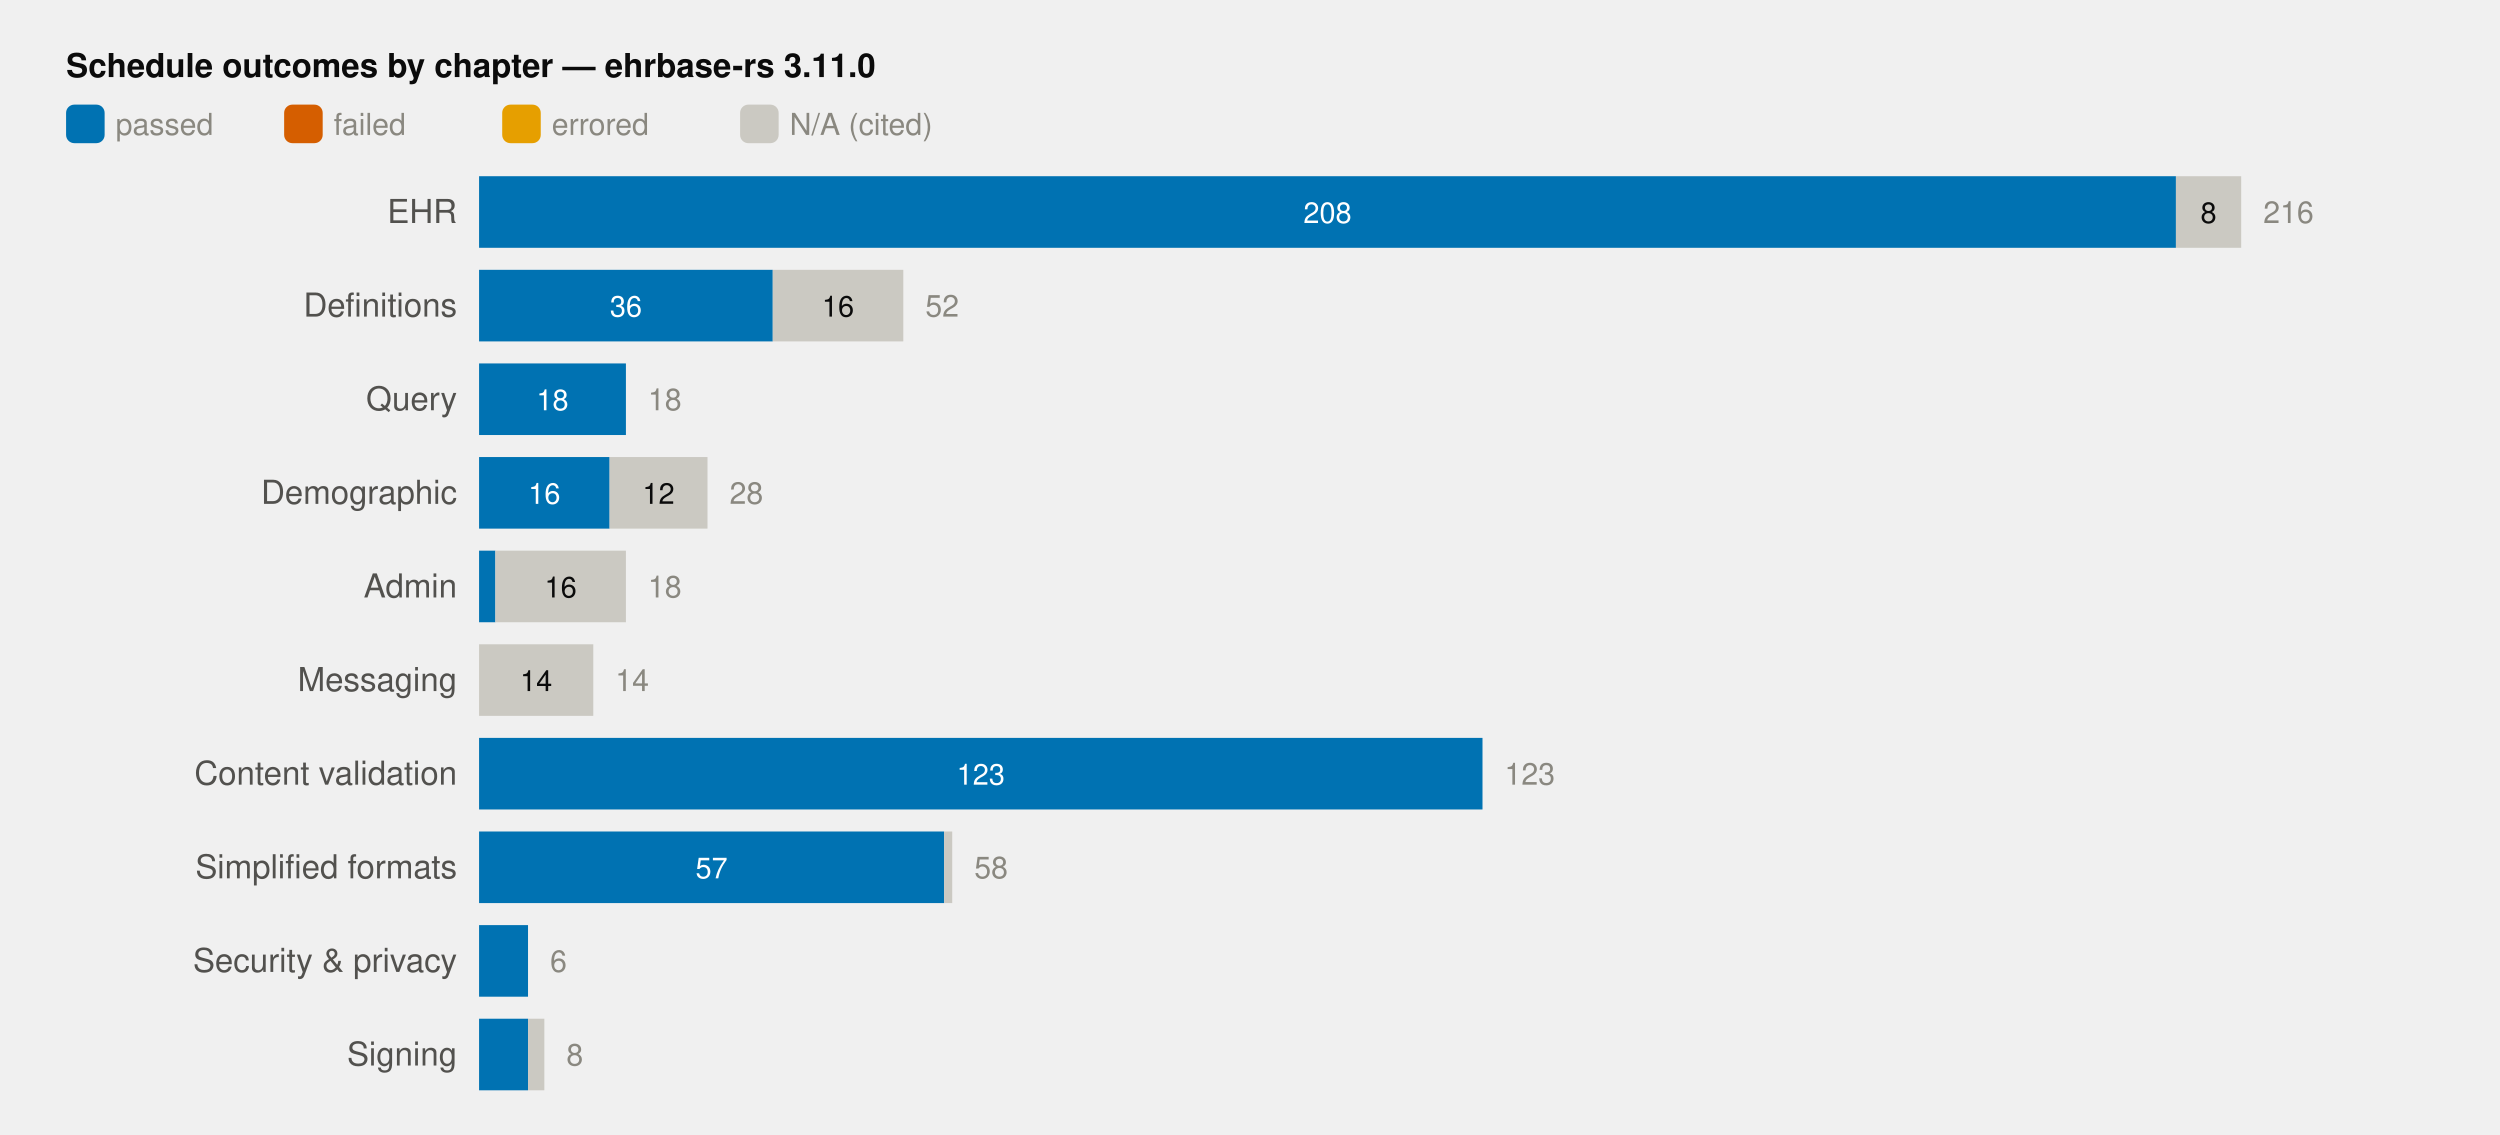
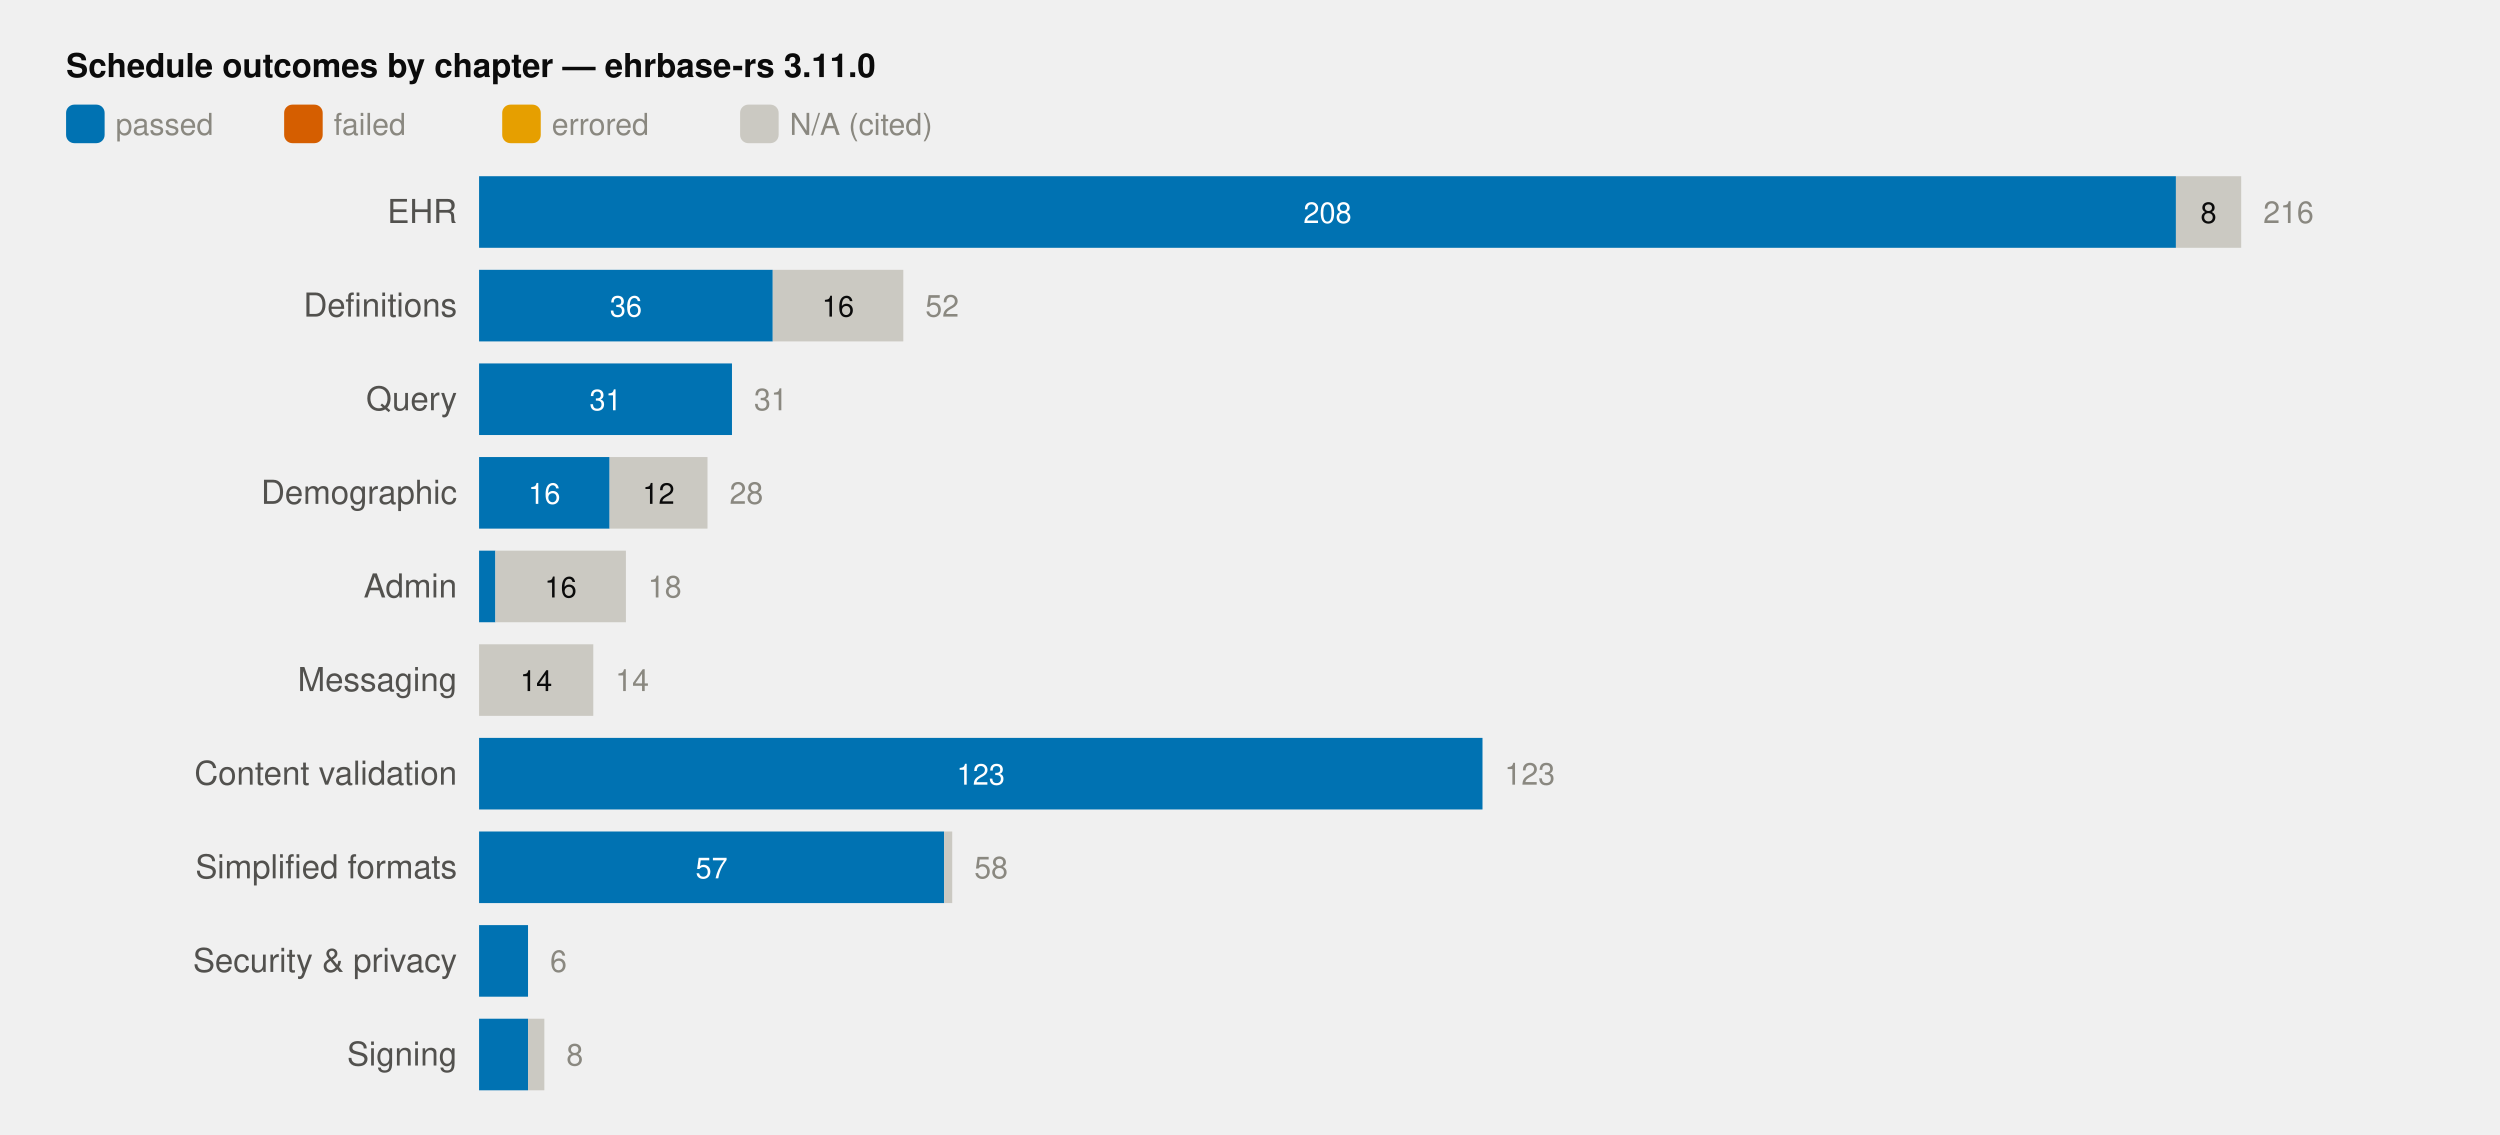
<svg xmlns="http://www.w3.org/2000/svg" viewBox="0 0 908 412" width="908" height="412" role="img">
  <style>
text { fill: #52514e; font: 12px -apple-system, 'Segoe UI', Helvetica, Arial, sans-serif; }
.title { fill: #0b0b0b; font-weight: 600; }
.muted { fill: #8a8880; font-size: 11px; }
.grid { stroke: #e4e2dd; stroke-width: 1; }
.cell-label { fill: #ffffff; font-size: 11px; }
.cell-label-dim { fill: #0b0b0b; font-size: 11px; }
.ev-passed { fill: #0072b2; }
.ev-failed { fill: #d55e00; }
.ev-not-evidenced { fill: #cbc9c2; }
.ev-unrealized { fill: #e8e6e0; }
.ev-no-cases { fill: #f4f2ec; }
.cell-required { stroke: #52514e; stroke-width: 1.2; }
.cell-optional { stroke: #cbc9c2; stroke-width: 1; stroke-dasharray: 3 2; }
.bar-passed { fill: #0072b2; }
.bar-failed { fill: #d55e00; }
.bar-errored { fill: #e69f00; }
.bar-na { fill: #cbc9c2; }
.seg-label { fill: #ffffff; font-size: 10.5px; }
.seg-label-dim { fill: #0b0b0b; font-size: 10.5px; }
@media (prefers-color-scheme: dark) {
text { fill: #c3c2b7; }
.title { fill: #ffffff; }
.muted { fill: #8f8e85; }
.grid { stroke: #3a3a38; }
.cell-label { fill: #ffffff; }
.cell-label-dim { fill: #e8e6e0; }
.ev-passed { fill: #3987e5; }
.ev-failed { fill: #e5484d; }
.ev-not-evidenced { fill: #4a4a47; }
.ev-unrealized { fill: #3a3a38; }
.ev-no-cases { fill: #2e2e2c; }
.cell-required { stroke: #c3c2b7; }
.cell-optional { stroke: #4a4a47; }
.bar-passed { fill: #3987e5; }
.bar-failed { fill: #e5484d; }
.bar-errored { fill: #d9a514; }
.bar-na { fill: #4a4a47; }
.seg-label-dim { fill: #e8e6e0; }
}
</style>
  <text x="24" y="28" class="title">Schedule outcomes by chapter — ehrbase-rs 3.11.0</text>
  <rect x="24" y="38" width="14" height="14" rx="3" class="bar-passed" />
  <text x="42" y="49" class="muted">passed</text>
  <rect x="103.2" y="38" width="14" height="14" rx="3" class="bar-failed" />
  <text x="121.2" y="49" class="muted">failed</text>
  <rect x="182.4" y="38" width="14" height="14" rx="3" class="bar-errored" />
  <text x="200.4" y="49" class="muted">errored</text>
  <rect x="268.8" y="38" width="14" height="14" rx="3" class="bar-na" />
  <text x="286.8" y="49" class="muted">N/A (cited)</text>
  <text x="166" y="81" text-anchor="end">EHR</text>
  <rect x="174" y="64" width="616.296" height="26" class="bar-passed" />
  <text x="482.148" y="81" class="seg-label" text-anchor="middle">208</text>
  <rect x="790.296" y="64" width="23.704" height="26" class="bar-na" />
  <text x="802.148" y="81" class="seg-label-dim" text-anchor="middle">8</text>
  <text x="822" y="81" class="muted">216</text>
  <text x="166" y="115" text-anchor="end">Definitions</text>
  <rect x="174" y="98" width="106.667" height="26" class="bar-passed" />
  <text x="227.333" y="115" class="seg-label" text-anchor="middle">36</text>
  <rect x="280.667" y="98" width="47.407" height="26" class="bar-na" />
  <text x="304.37" y="115" class="seg-label-dim" text-anchor="middle">16</text>
  <text x="336.074" y="115" class="muted">52</text>
  <text x="166" y="149" text-anchor="end">Query</text>
-   <rect x="174" y="132" width="53.333" height="26" class="bar-passed" />
-   <text x="200.667" y="149" class="seg-label" text-anchor="middle">18</text>
-   <text x="235.333" y="149" class="muted">18</text>
+   <rect x="174" y="132" width="91.852" height="26" class="bar-passed" />
+   <text x="219.926" y="149" class="seg-label" text-anchor="middle">31</text>
+   <text x="273.852" y="149" class="muted">31</text>
  <text x="166" y="183" text-anchor="end">Demographic</text>
  <rect x="174" y="166" width="47.407" height="26" class="bar-passed" />
  <text x="197.704" y="183" class="seg-label" text-anchor="middle">16</text>
  <rect x="221.407" y="166" width="35.556" height="26" class="bar-na" />
  <text x="239.185" y="183" class="seg-label-dim" text-anchor="middle">12</text>
  <text x="264.963" y="183" class="muted">28</text>
  <text x="166" y="217" text-anchor="end">Admin</text>
  <rect x="174" y="200" width="5.926" height="26" class="bar-passed" />
  <rect x="179.926" y="200" width="47.407" height="26" class="bar-na" />
  <text x="203.63" y="217" class="seg-label-dim" text-anchor="middle">16</text>
  <text x="235.333" y="217" class="muted">18</text>
  <text x="166" y="251" text-anchor="end">Messaging</text>
  <rect x="174" y="234" width="41.481" height="26" class="bar-na" />
  <text x="194.741" y="251" class="seg-label-dim" text-anchor="middle">14</text>
  <text x="223.481" y="251" class="muted">14</text>
  <text x="166" y="285" text-anchor="end">Content validation</text>
  <rect x="174" y="268" width="364.444" height="26" class="bar-passed" />
  <text x="356.222" y="285" class="seg-label" text-anchor="middle">123</text>
  <text x="546.444" y="285" class="muted">123</text>
  <text x="166" y="319" text-anchor="end">Simplified formats</text>
  <rect x="174" y="302" width="168.889" height="26" class="bar-passed" />
  <text x="258.444" y="319" class="seg-label" text-anchor="middle">57</text>
  <rect x="342.889" y="302" width="2.963" height="26" class="bar-na" />
  <text x="353.852" y="319" class="muted">58</text>
  <text x="166" y="353" text-anchor="end">Security &amp; privacy</text>
  <rect x="174" y="336" width="17.778" height="26" class="bar-passed" />
  <text x="199.778" y="353" class="muted">6</text>
  <text x="166" y="387" text-anchor="end">Signing</text>
  <rect x="174" y="370" width="17.778" height="26" class="bar-passed" />
  <rect x="191.778" y="370" width="5.926" height="26" class="bar-na" />
  <text x="205.704" y="387" class="muted">8</text>
</svg>
